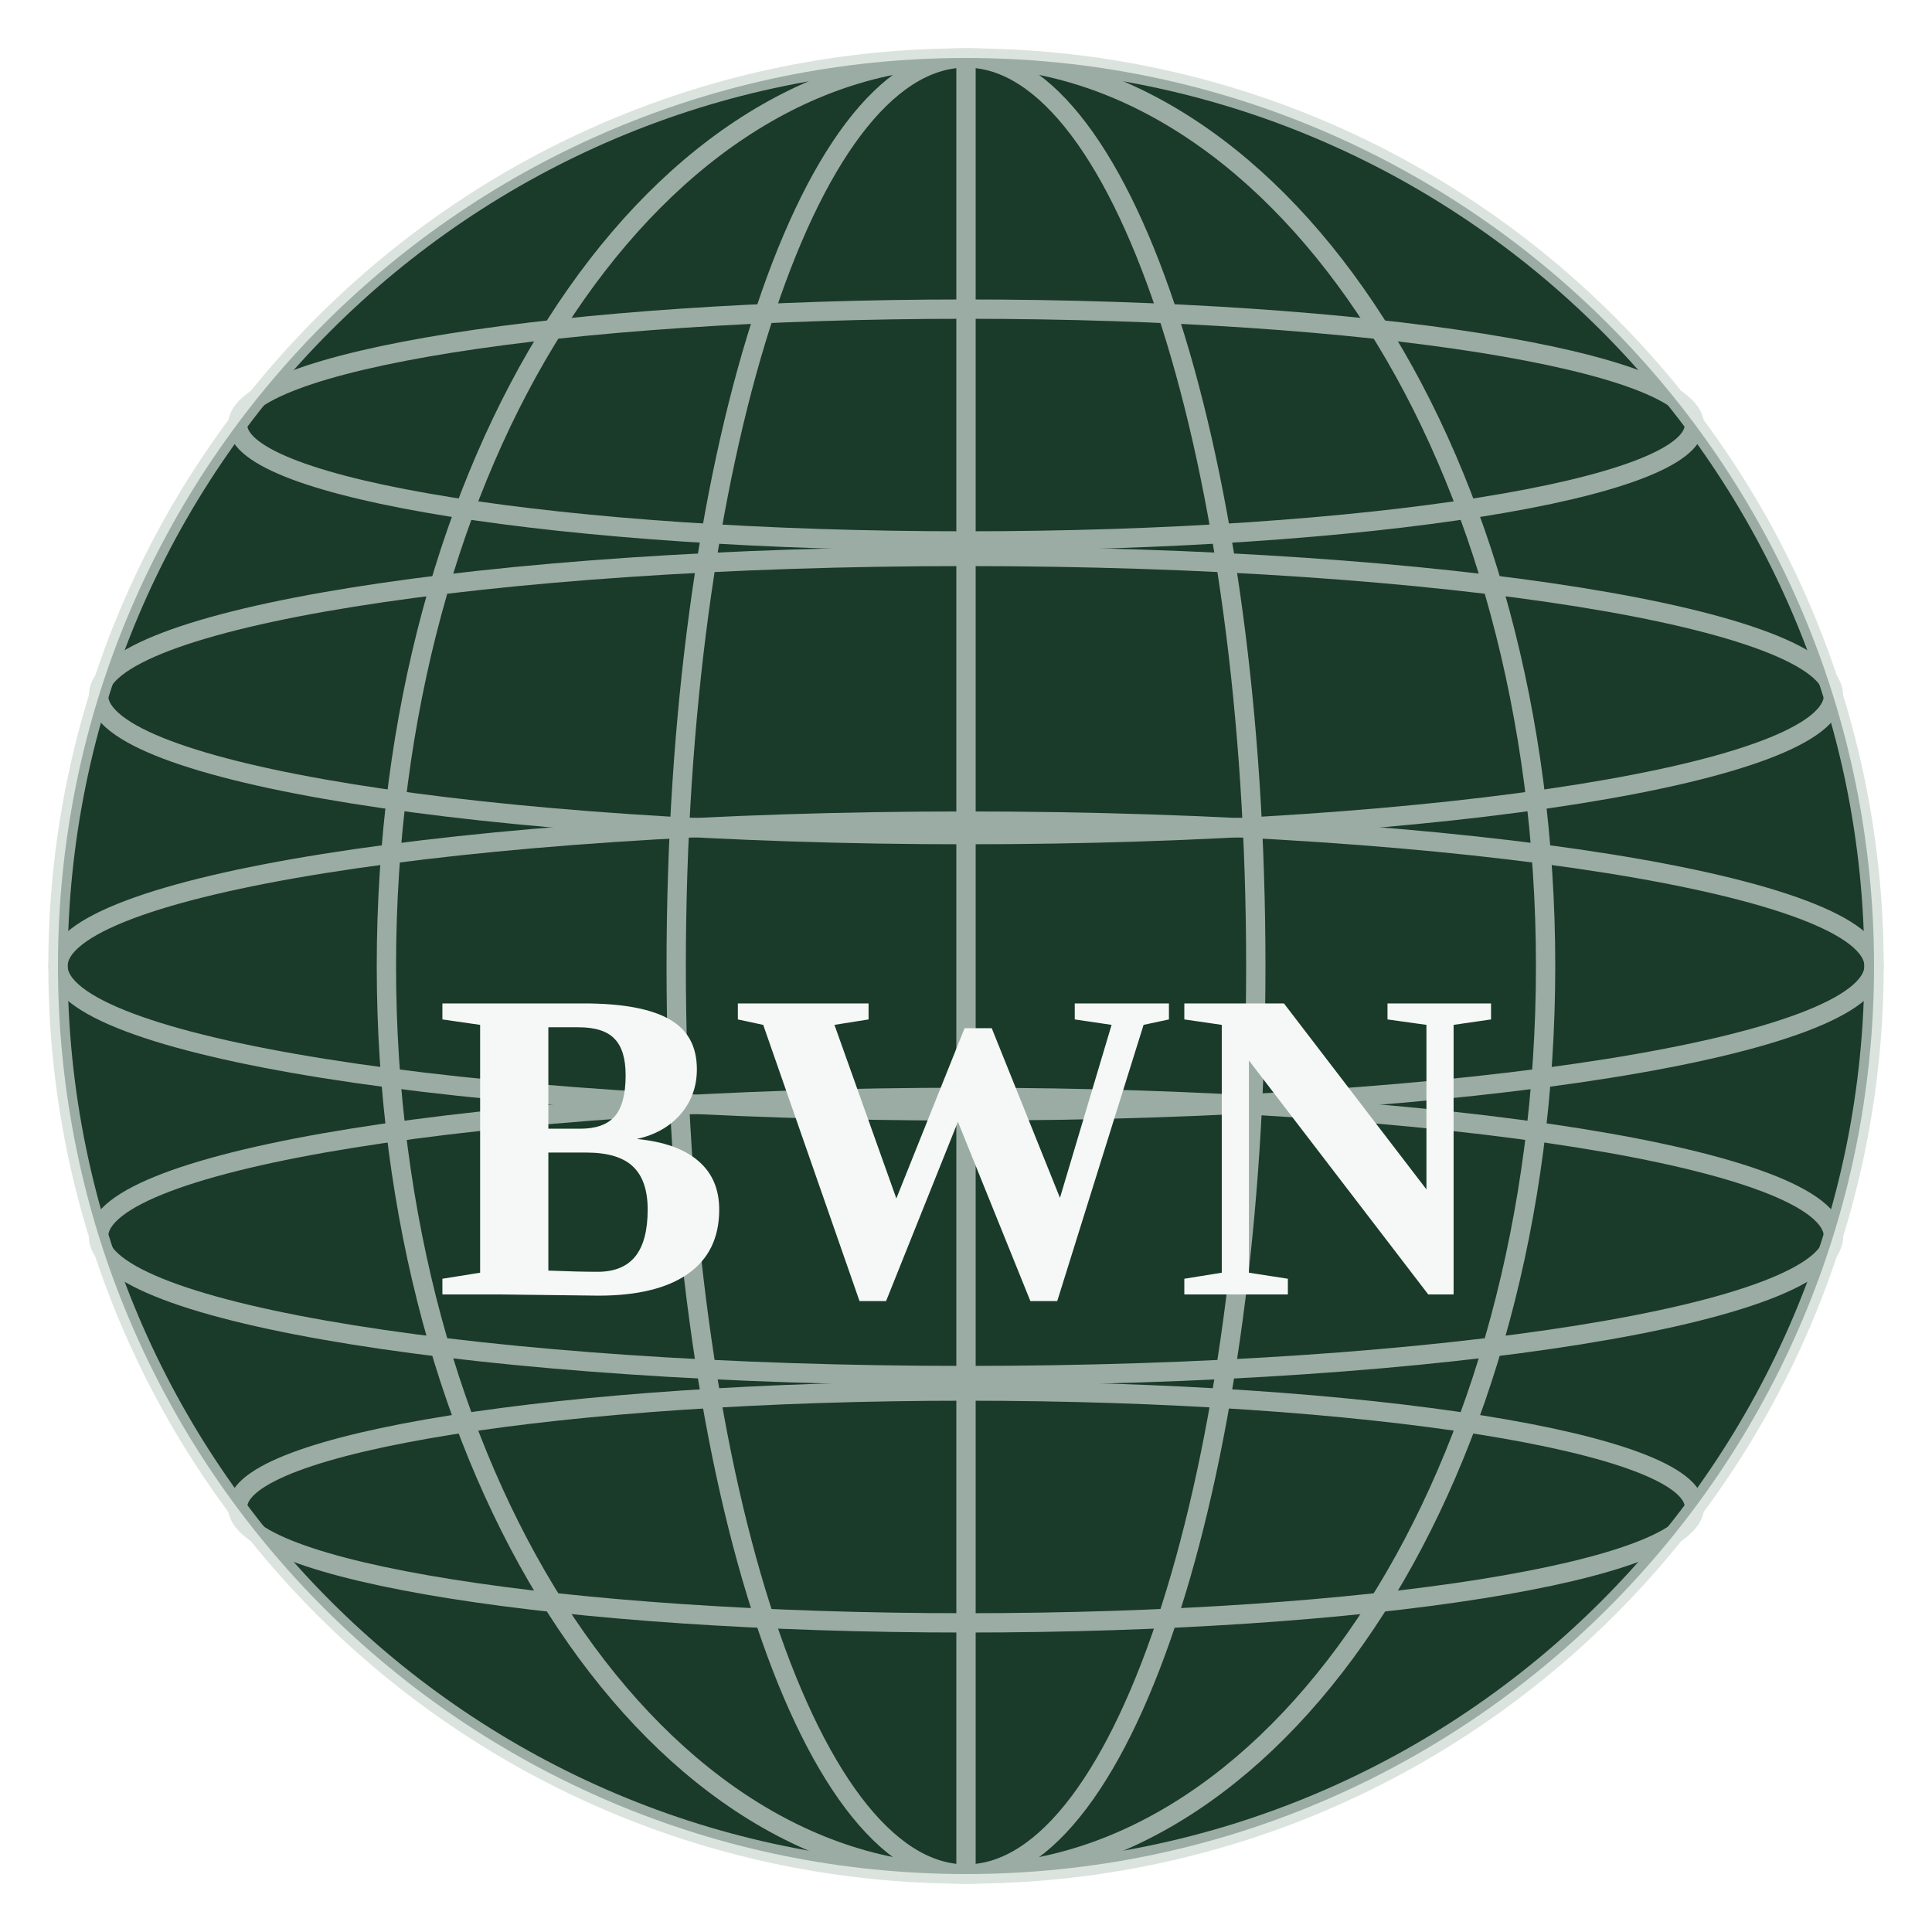
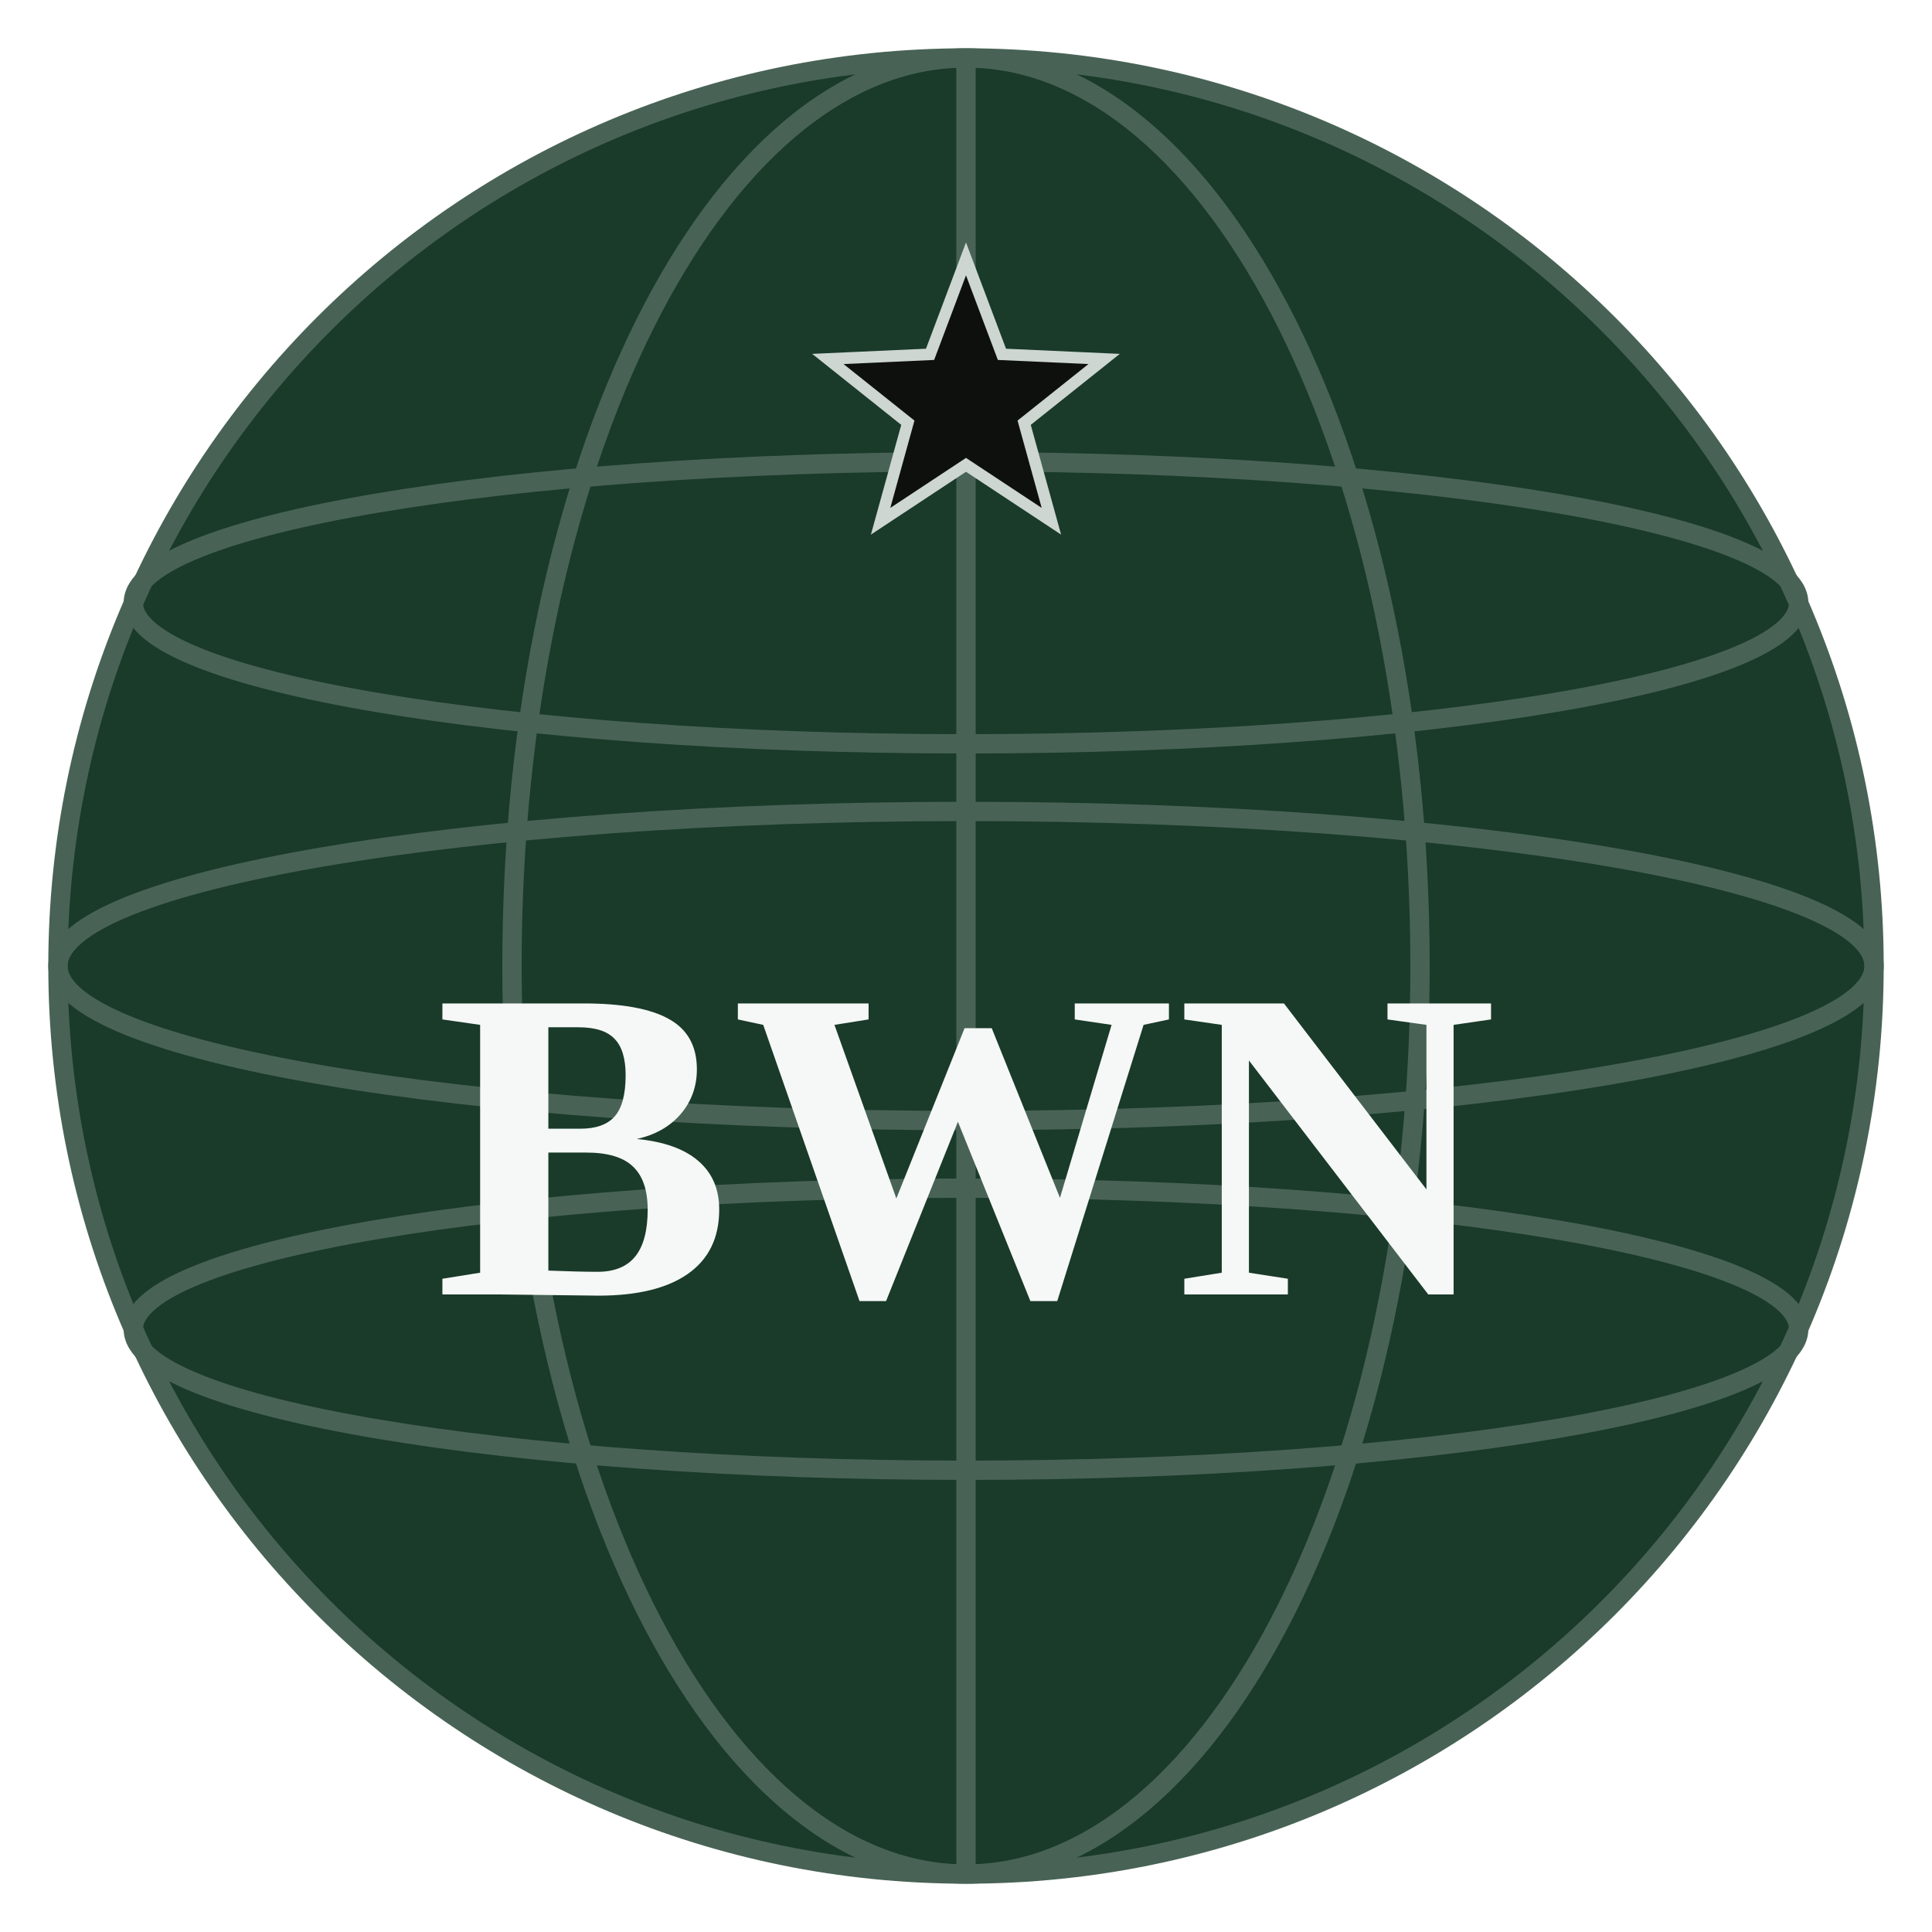
<svg xmlns="http://www.w3.org/2000/svg" viewBox="0 0 100 100" aria-hidden="true">
  <circle cx="50" cy="50" r="47" fill="#1a3a2a" />
-   <g fill="none" stroke="#cdd8d2" stroke-width="1" opacity="0.72">
+   <g fill="none" stroke="#486355" stroke-width="1">
    <circle cx="50" cy="50" r="47" />
-     <ellipse cx="50" cy="50" rx="30" ry="47" />
-     <ellipse cx="50" cy="50" rx="15" ry="47" />
+     <ellipse cx="50" cy="50" rx="23.5" ry="47" />
    <line x1="50" y1="3" x2="50" y2="97" />
-     <ellipse cx="50" cy="50" rx="47" ry="7.5" />
-     <ellipse cx="50" cy="36" rx="44.9" ry="7.2" />
-     <ellipse cx="50" cy="64" rx="44.9" ry="7.2" />
-     <ellipse cx="50" cy="22" rx="37.7" ry="6" />
-     <ellipse cx="50" cy="78" rx="37.7" ry="6" />
+     <ellipse cx="50" cy="31.2" rx="43.1" ry="7.3" />
+     <ellipse cx="50" cy="50" rx="47" ry="8" />
+     <ellipse cx="50" cy="68.8" rx="43.1" ry="7.3" />
  </g>
+   <polygon points="50,13.4 51.86,18.34 57.15,18.58 53.01,21.88 54.42,26.98 50,24.06 45.58,26.98 46.99,21.88 42.85,18.58 48.14,18.34" fill="#0e100e" stroke="#cdd6d1" stroke-width="0.6" />
  <text x="50" y="67" text-anchor="middle" font-family="Georgia, 'Times New Roman', serif" font-size="23" font-weight="bold" fill="#f5f8f6">BWN</text>
</svg>
